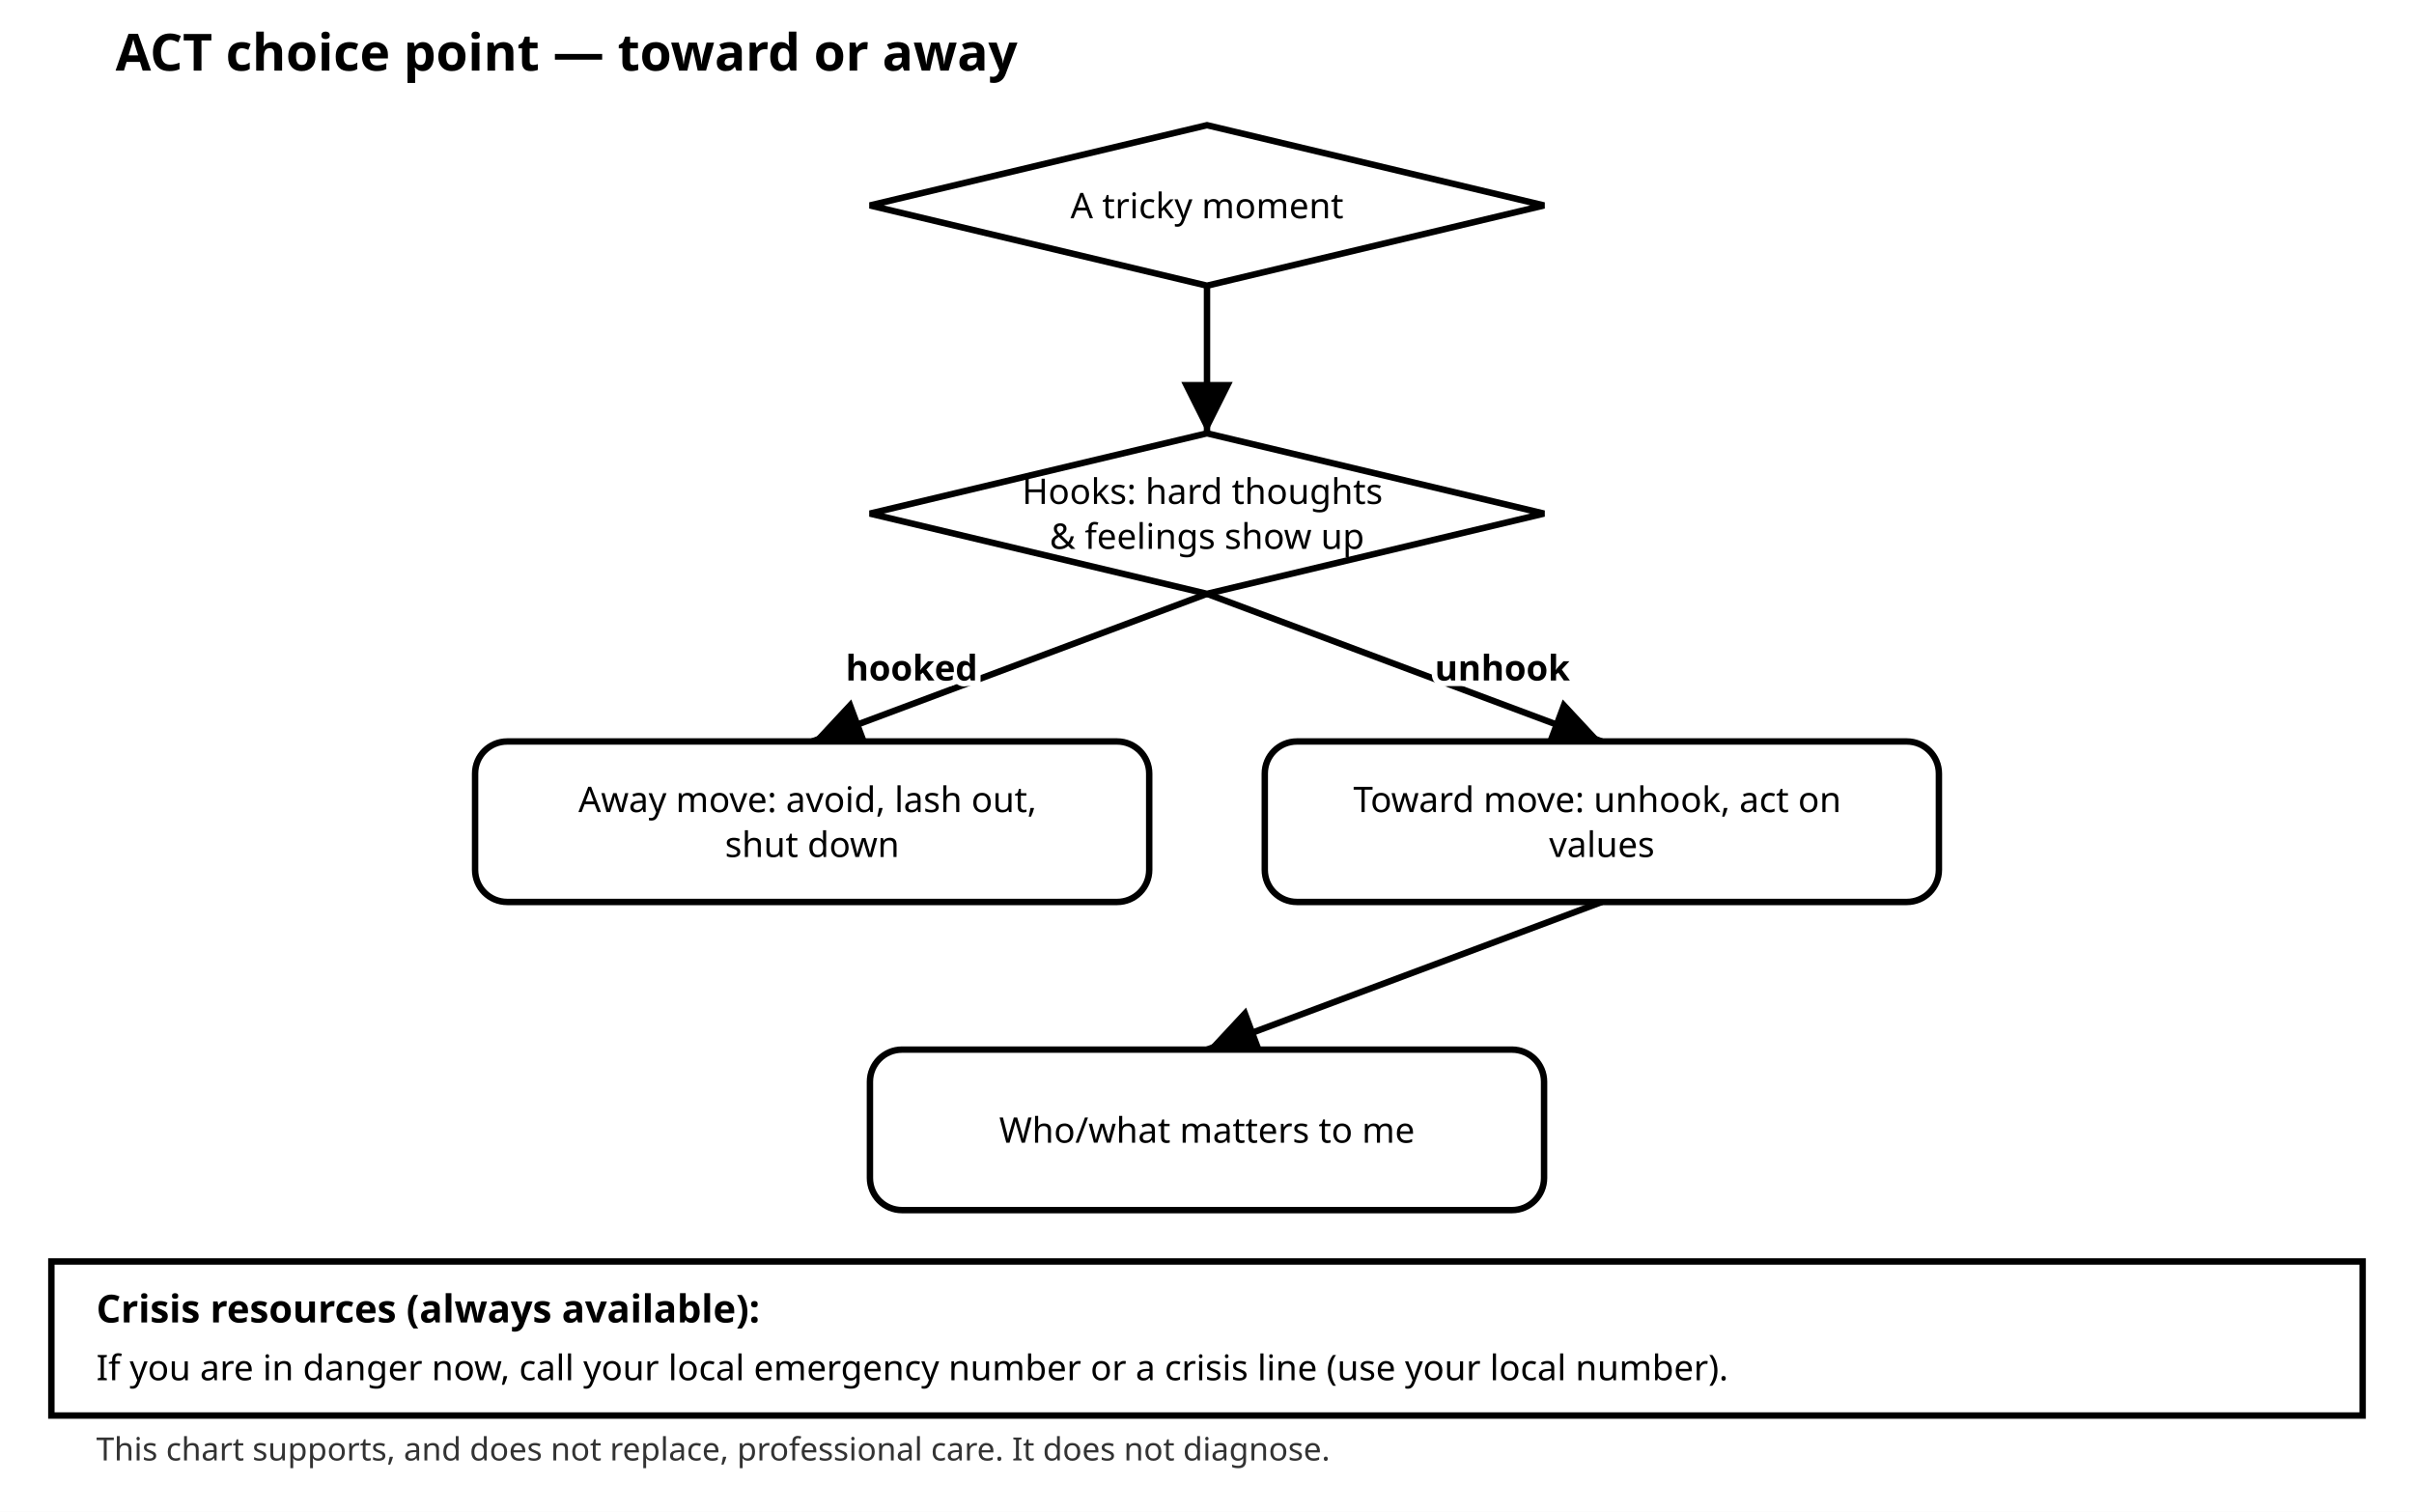
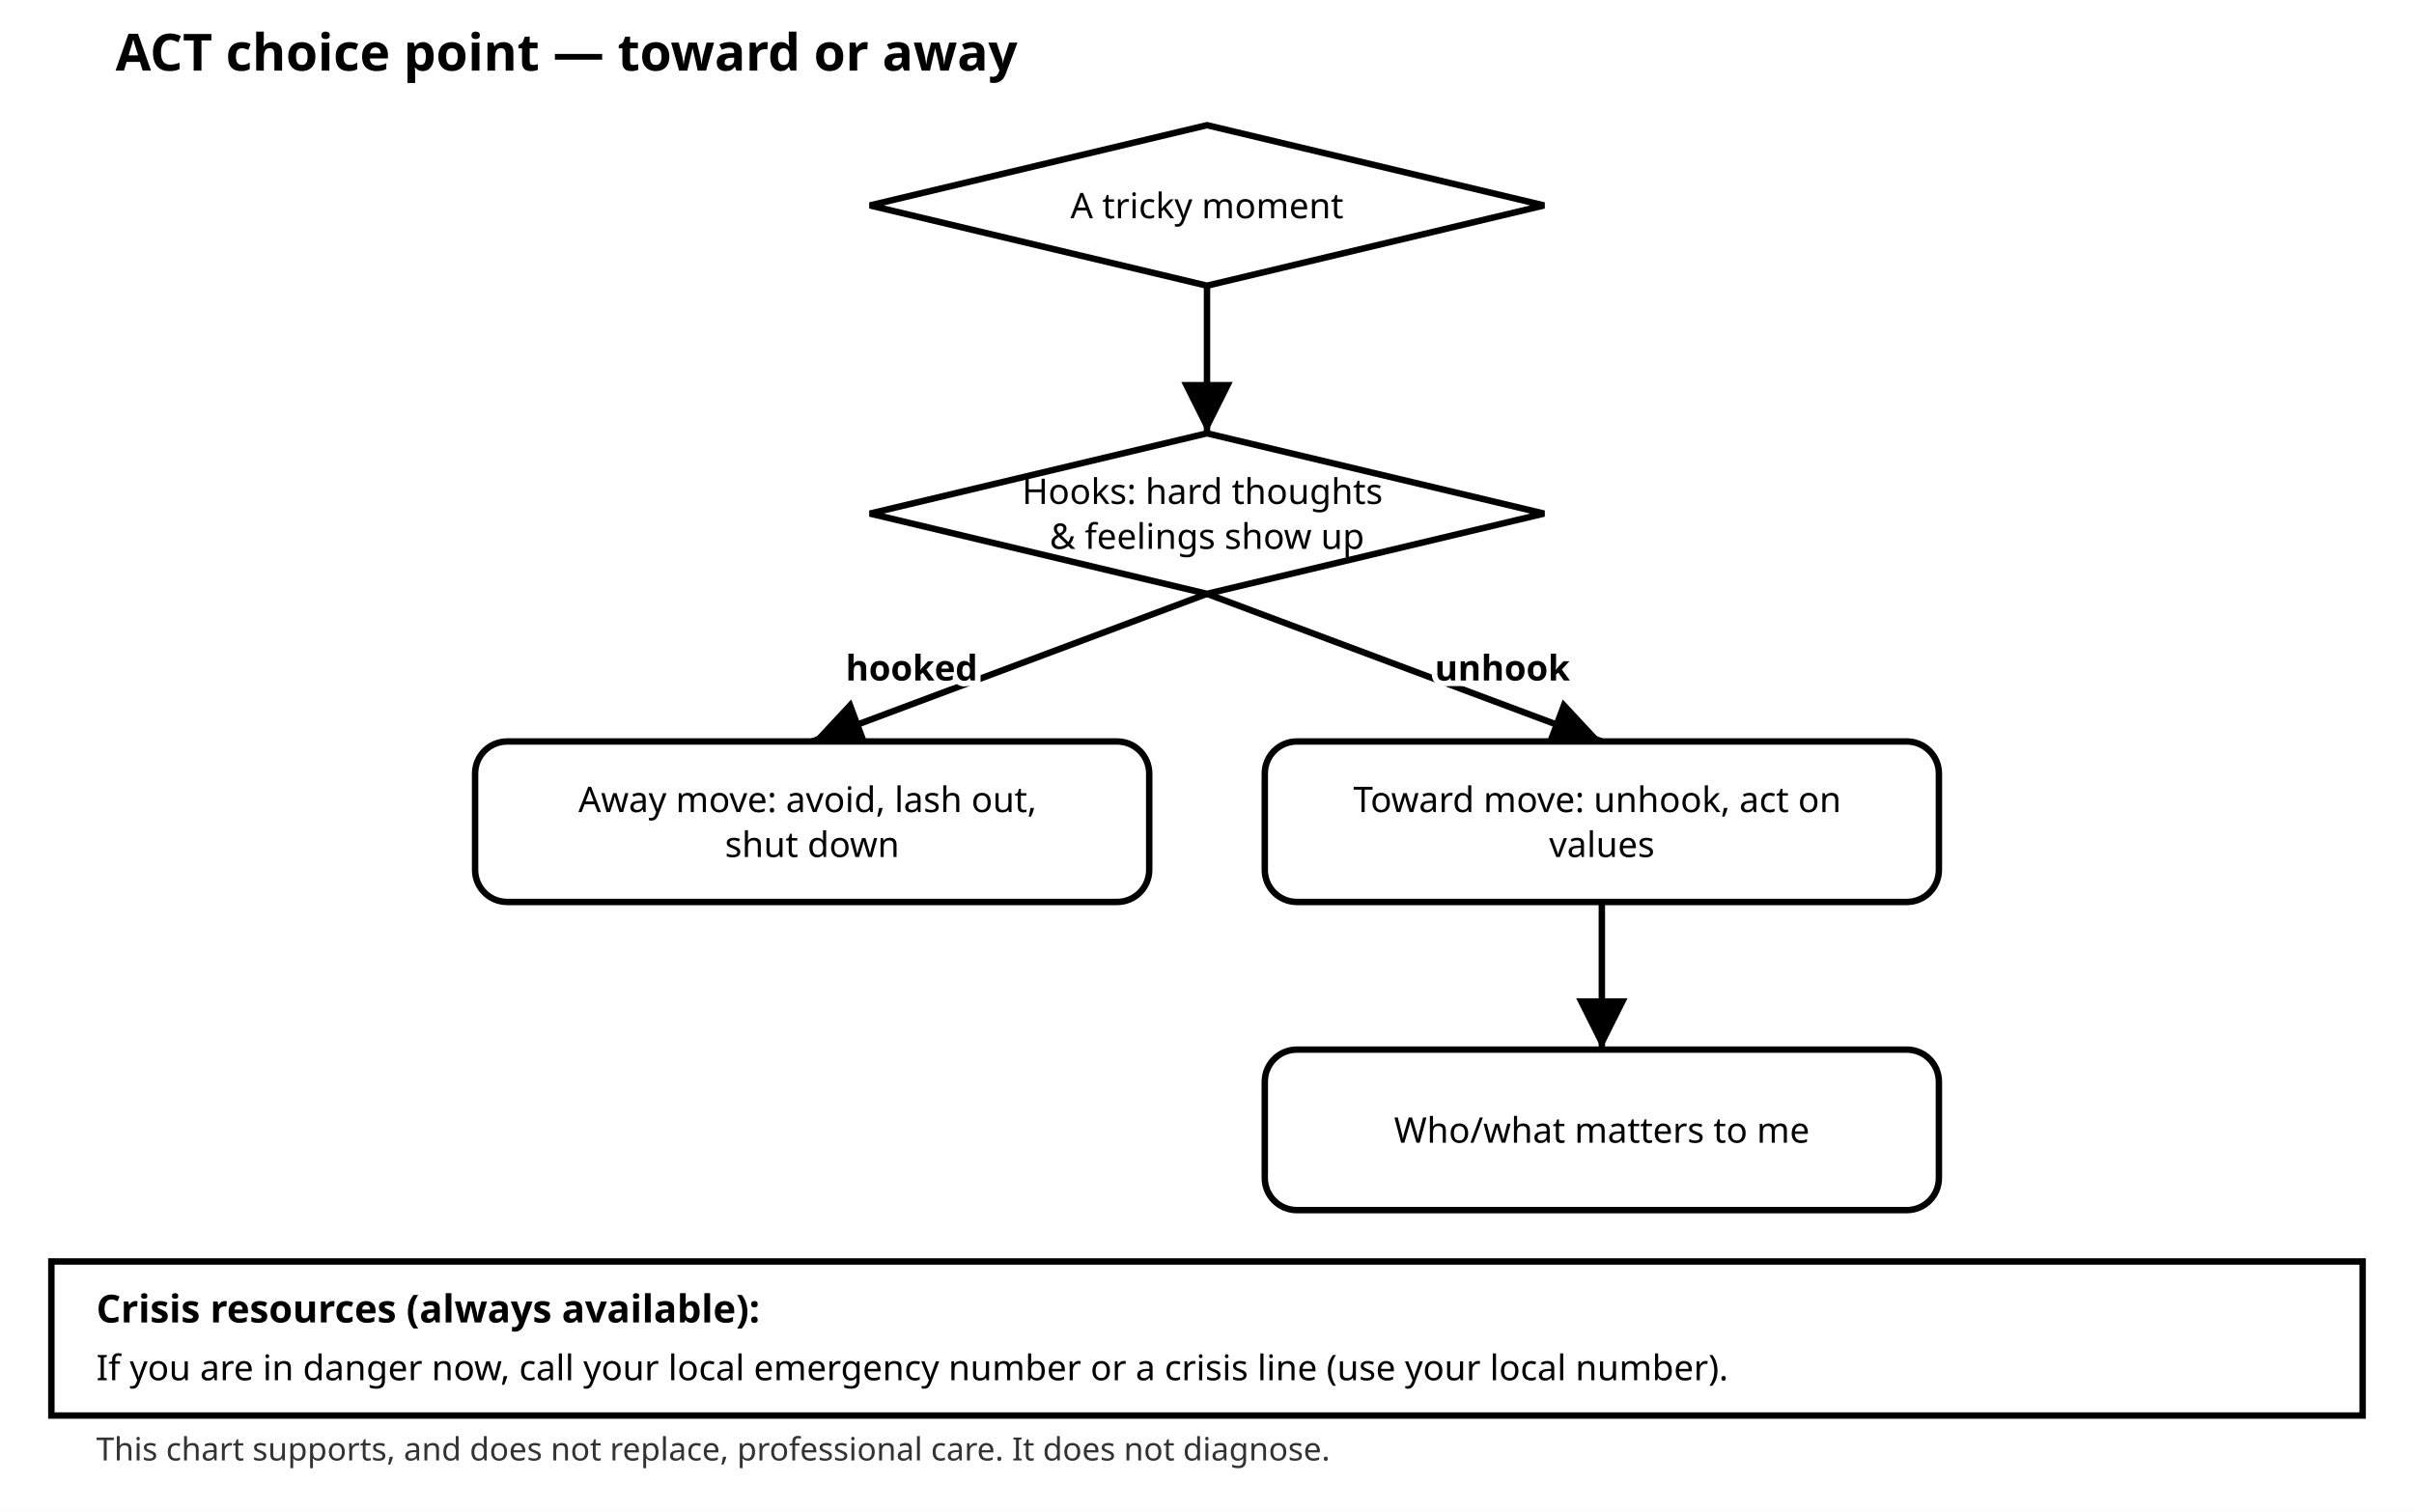
<svg xmlns="http://www.w3.org/2000/svg" viewBox="-16 0 752 471" role="img" aria-label="Crisis navigation chart: ACT choice point — toward or away. Start: &quot;A tricky moment&quot;. Steps: from &quot;A tricky moment&quot;, go to &quot;Hooks: hard thoughts &amp; feelings show up&quot;; from &quot;Hooks: hard thoughts &amp; feelings show up&quot;, if hooked go to &quot;Away move: avoid, lash out, shut down&quot;; from &quot;Hooks: hard thoughts &amp; feelings show up&quot;, if unhook go to &quot;Toward move: unhook, act on values&quot;; from &quot;Toward move: unhook, act on values&quot;, go to &quot;Who/what matters to me&quot;. Crisis resources are always shown: If you are in danger now, call your local emergency number or a crisis line (use your local number).">
  <defs>
    <marker id="arrow" markerWidth="10" markerHeight="10" refX="8" refY="4" orient="auto-start-reverse">
      <path d="M0,0 L8,4 L0,8 z" fill="#000" />
    </marker>
  </defs>
  <rect x="-16" y="0" width="752" height="471" fill="#fff" />
  <text x="20" y="22" font-family="sans-serif" font-size="16" font-weight="700">ACT choice point — toward or away</text>
  <path data-el="edge:e1" d="M 360,89 L 360,135" fill="none" stroke="#000" stroke-width="2" marker-end="url(#arrow)" />
  <path data-el="edge:e2" d="M 360,185 L 237,231" fill="none" stroke="#000" stroke-width="2" marker-end="url(#arrow)" />
  <path data-el="edge:e3" d="M 360,185 L 483,231" fill="none" stroke="#000" stroke-width="2" marker-end="url(#arrow)" />
-   <path data-el="edge:e4" d="M 483,281 L 360,327" fill="none" stroke="#000" stroke-width="2" marker-end="url(#arrow)" />
+   <path data-el="edge:e4" d="M 483,281 L 483,327" fill="none" stroke="#000" stroke-width="2" marker-end="url(#arrow)" />
  <text x="268" y="212" font-family="sans-serif" font-size="11" text-anchor="middle" font-weight="700" stroke="#fff" stroke-width="3.5" paint-order="stroke" data-el="edgelabel:e2">hooked</text>
  <text x="452" y="212" font-family="sans-serif" font-size="11" text-anchor="middle" font-weight="700" stroke="#fff" stroke-width="3.5" paint-order="stroke" data-el="edgelabel:e3">unhook</text>
  <polygon data-el="node:situation" points="360,39 465,64 360,89 255,64" fill="#fff" stroke="#000" stroke-width="2" />
  <text x="360" y="68" font-family="sans-serif" font-size="11" text-anchor="middle" data-el="nodelabel:situation">A tricky moment</text>
  <polygon data-el="node:hooks" points="360,135 465,160 360,185 255,160" fill="#fff" stroke="#000" stroke-width="2" />
  <text text-anchor="middle" font-family="sans-serif" font-size="11" data-el="nodelabel:hooks">
    <tspan x="360" y="157">Hooks: hard thoughts</tspan>
    <tspan x="360" y="171">&amp; feelings show up</tspan>
  </text>
  <rect data-el="node:away" x="132" y="231" width="210" height="50" rx="10" ry="10" fill="#fff" stroke="#000" stroke-width="2" />
  <text text-anchor="middle" font-family="sans-serif" font-size="11" data-el="nodelabel:away">
    <tspan x="237" y="253">Away move: avoid, lash out,</tspan>
    <tspan x="237" y="267">shut down</tspan>
  </text>
  <rect data-el="node:toward" x="378" y="231" width="210" height="50" rx="10" ry="10" fill="#fff" stroke="#000" stroke-width="2" />
  <text text-anchor="middle" font-family="sans-serif" font-size="11" data-el="nodelabel:toward">
    <tspan x="483" y="253">Toward move: unhook, act on</tspan>
    <tspan x="483" y="267">values</tspan>
  </text>
-   <rect data-el="node:values" x="255" y="327" width="210" height="50" rx="10" ry="10" fill="#fff" stroke="#000" stroke-width="2" />
-   <text x="360" y="356" font-family="sans-serif" font-size="11" text-anchor="middle" data-el="nodelabel:values">Who/what matters to me</text>
+   <rect data-el="node:values" x="378" y="327" width="210" height="50" rx="10" ry="10" fill="#fff" stroke="#000" stroke-width="2" />
+   <text x="483" y="356" font-family="sans-serif" font-size="11" text-anchor="middle" data-el="nodelabel:values">Who/what matters to me</text>
  <rect data-el="banner:crisis" x="0" y="393" width="720" height="48" fill="#fff" stroke="#000" stroke-width="2" />
  <text x="14" y="412" font-family="sans-serif" font-size="12" font-weight="700">Crisis resources (always available):</text>
  <text x="14" y="430" font-family="sans-serif" font-size="11">If you are in danger now, call your local emergency number or a crisis line (use your local number).</text>
  <text x="14" y="455" font-family="sans-serif" font-size="10" fill="#333">This chart supports, and does not replace, professional care. It does not diagnose.</text>
</svg>
